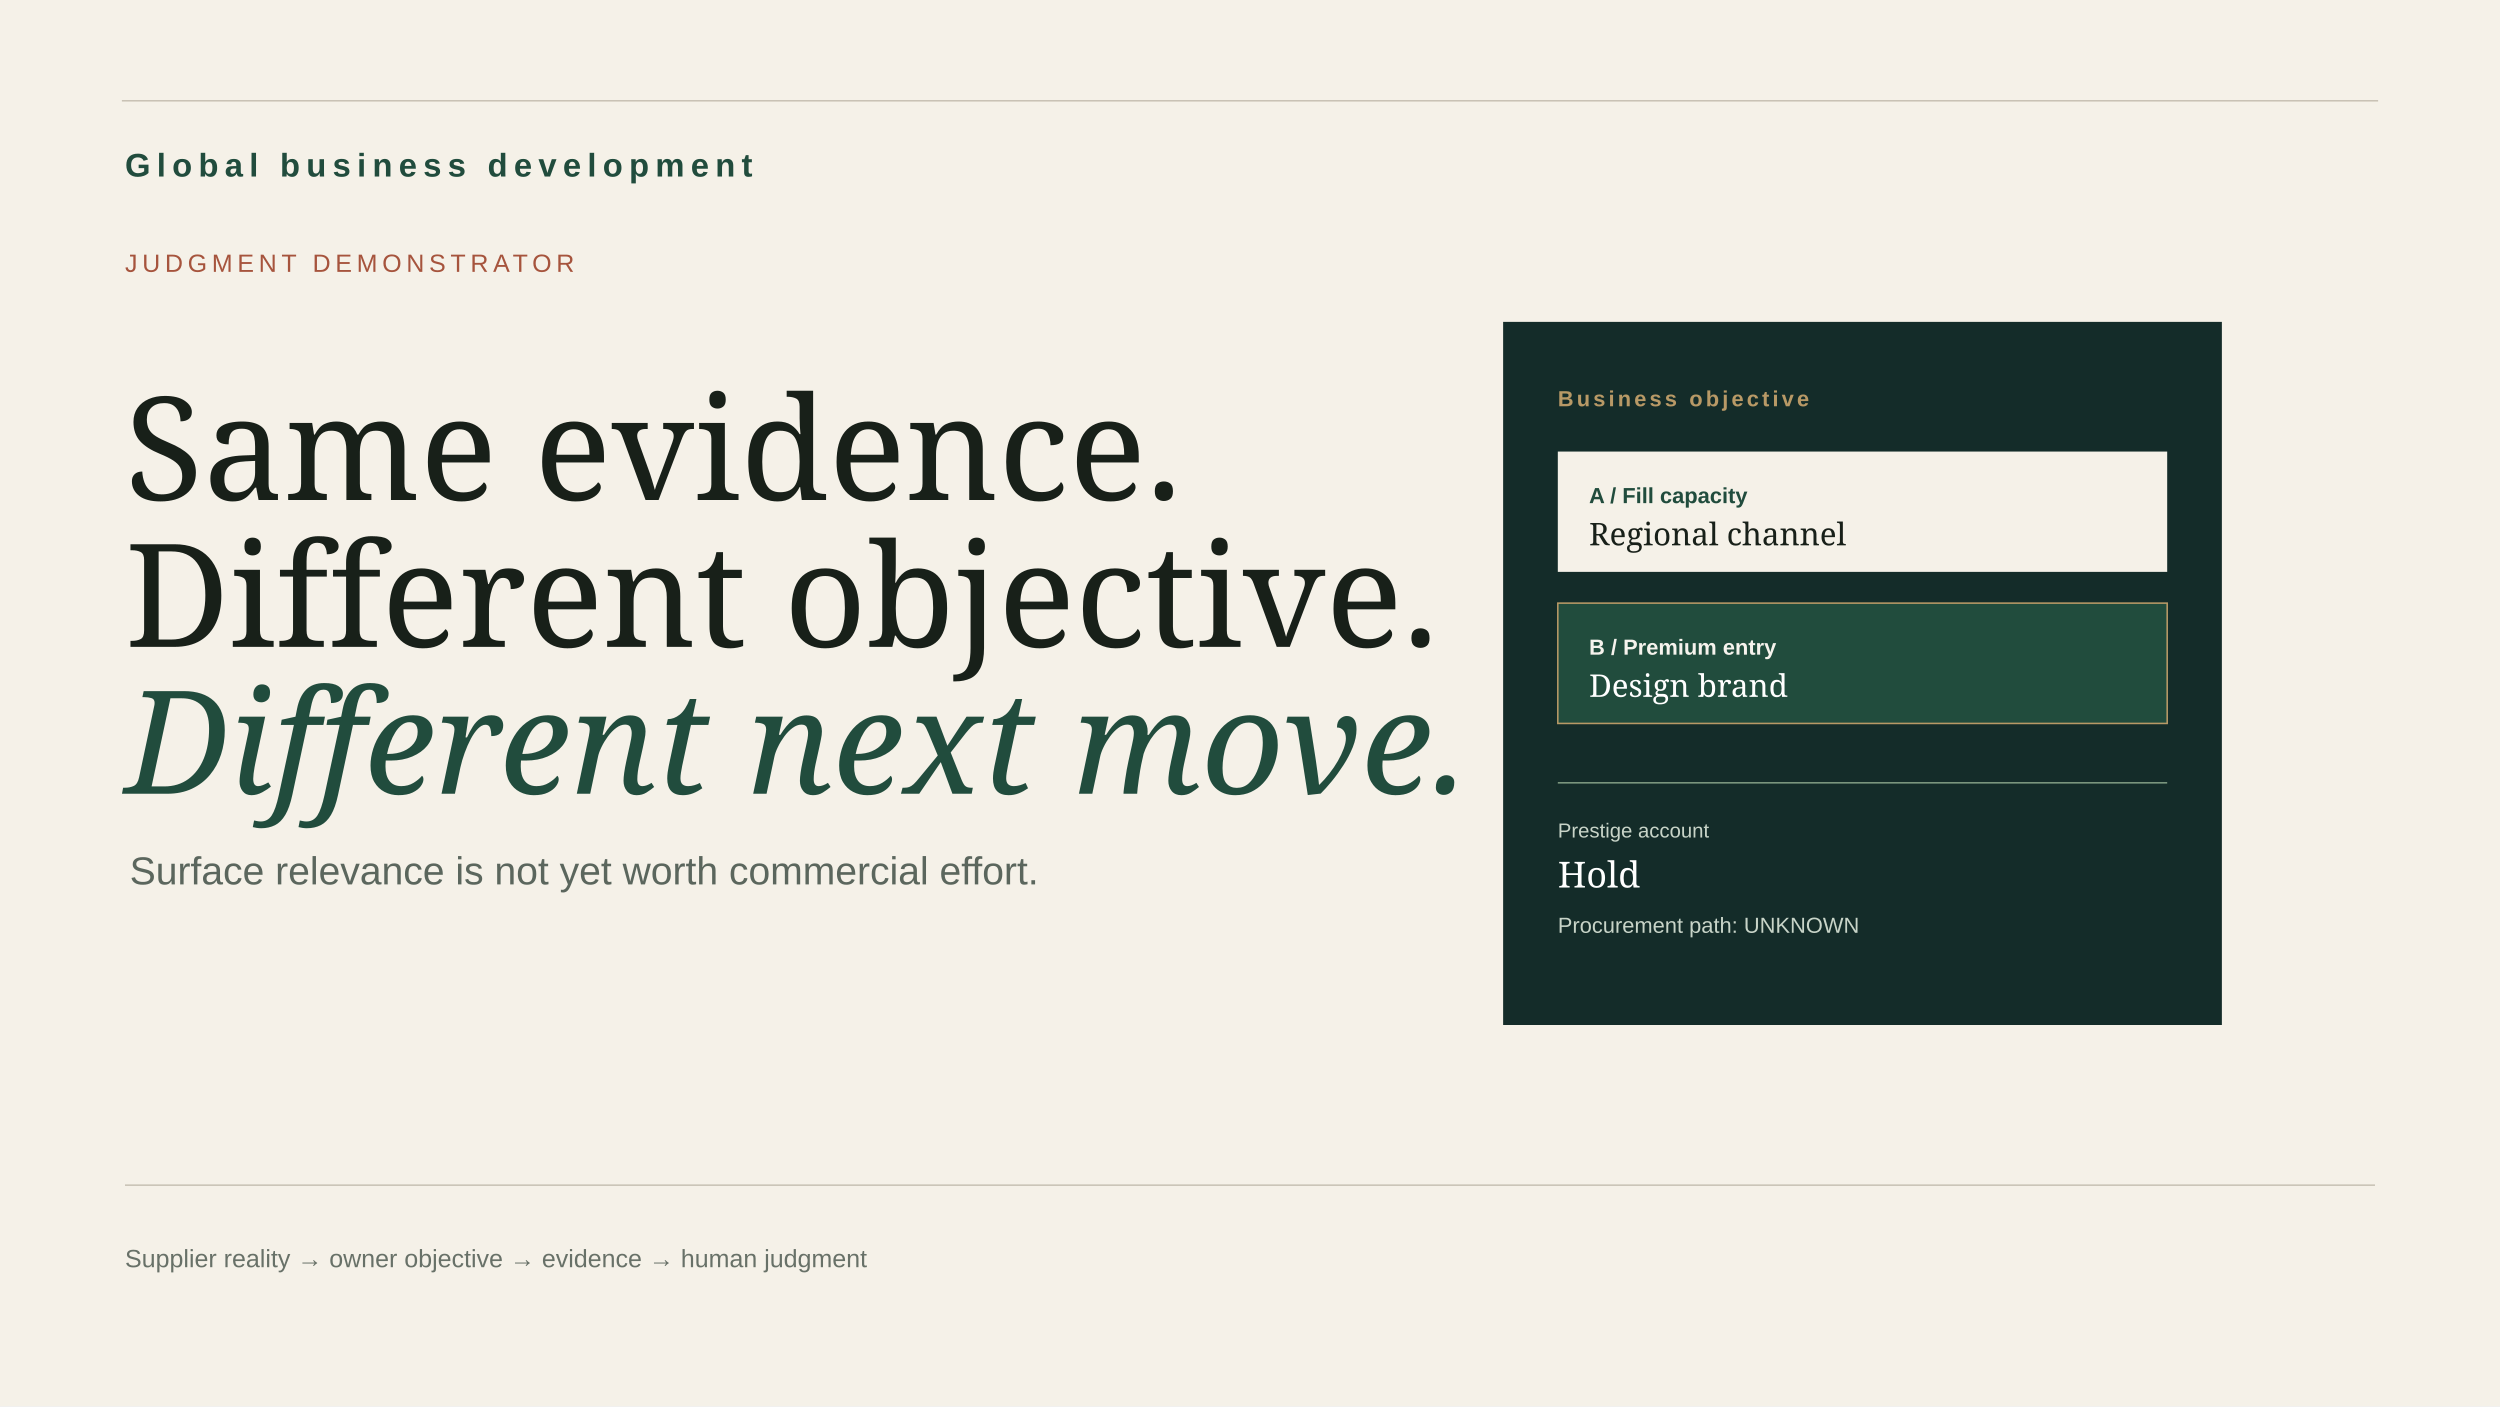
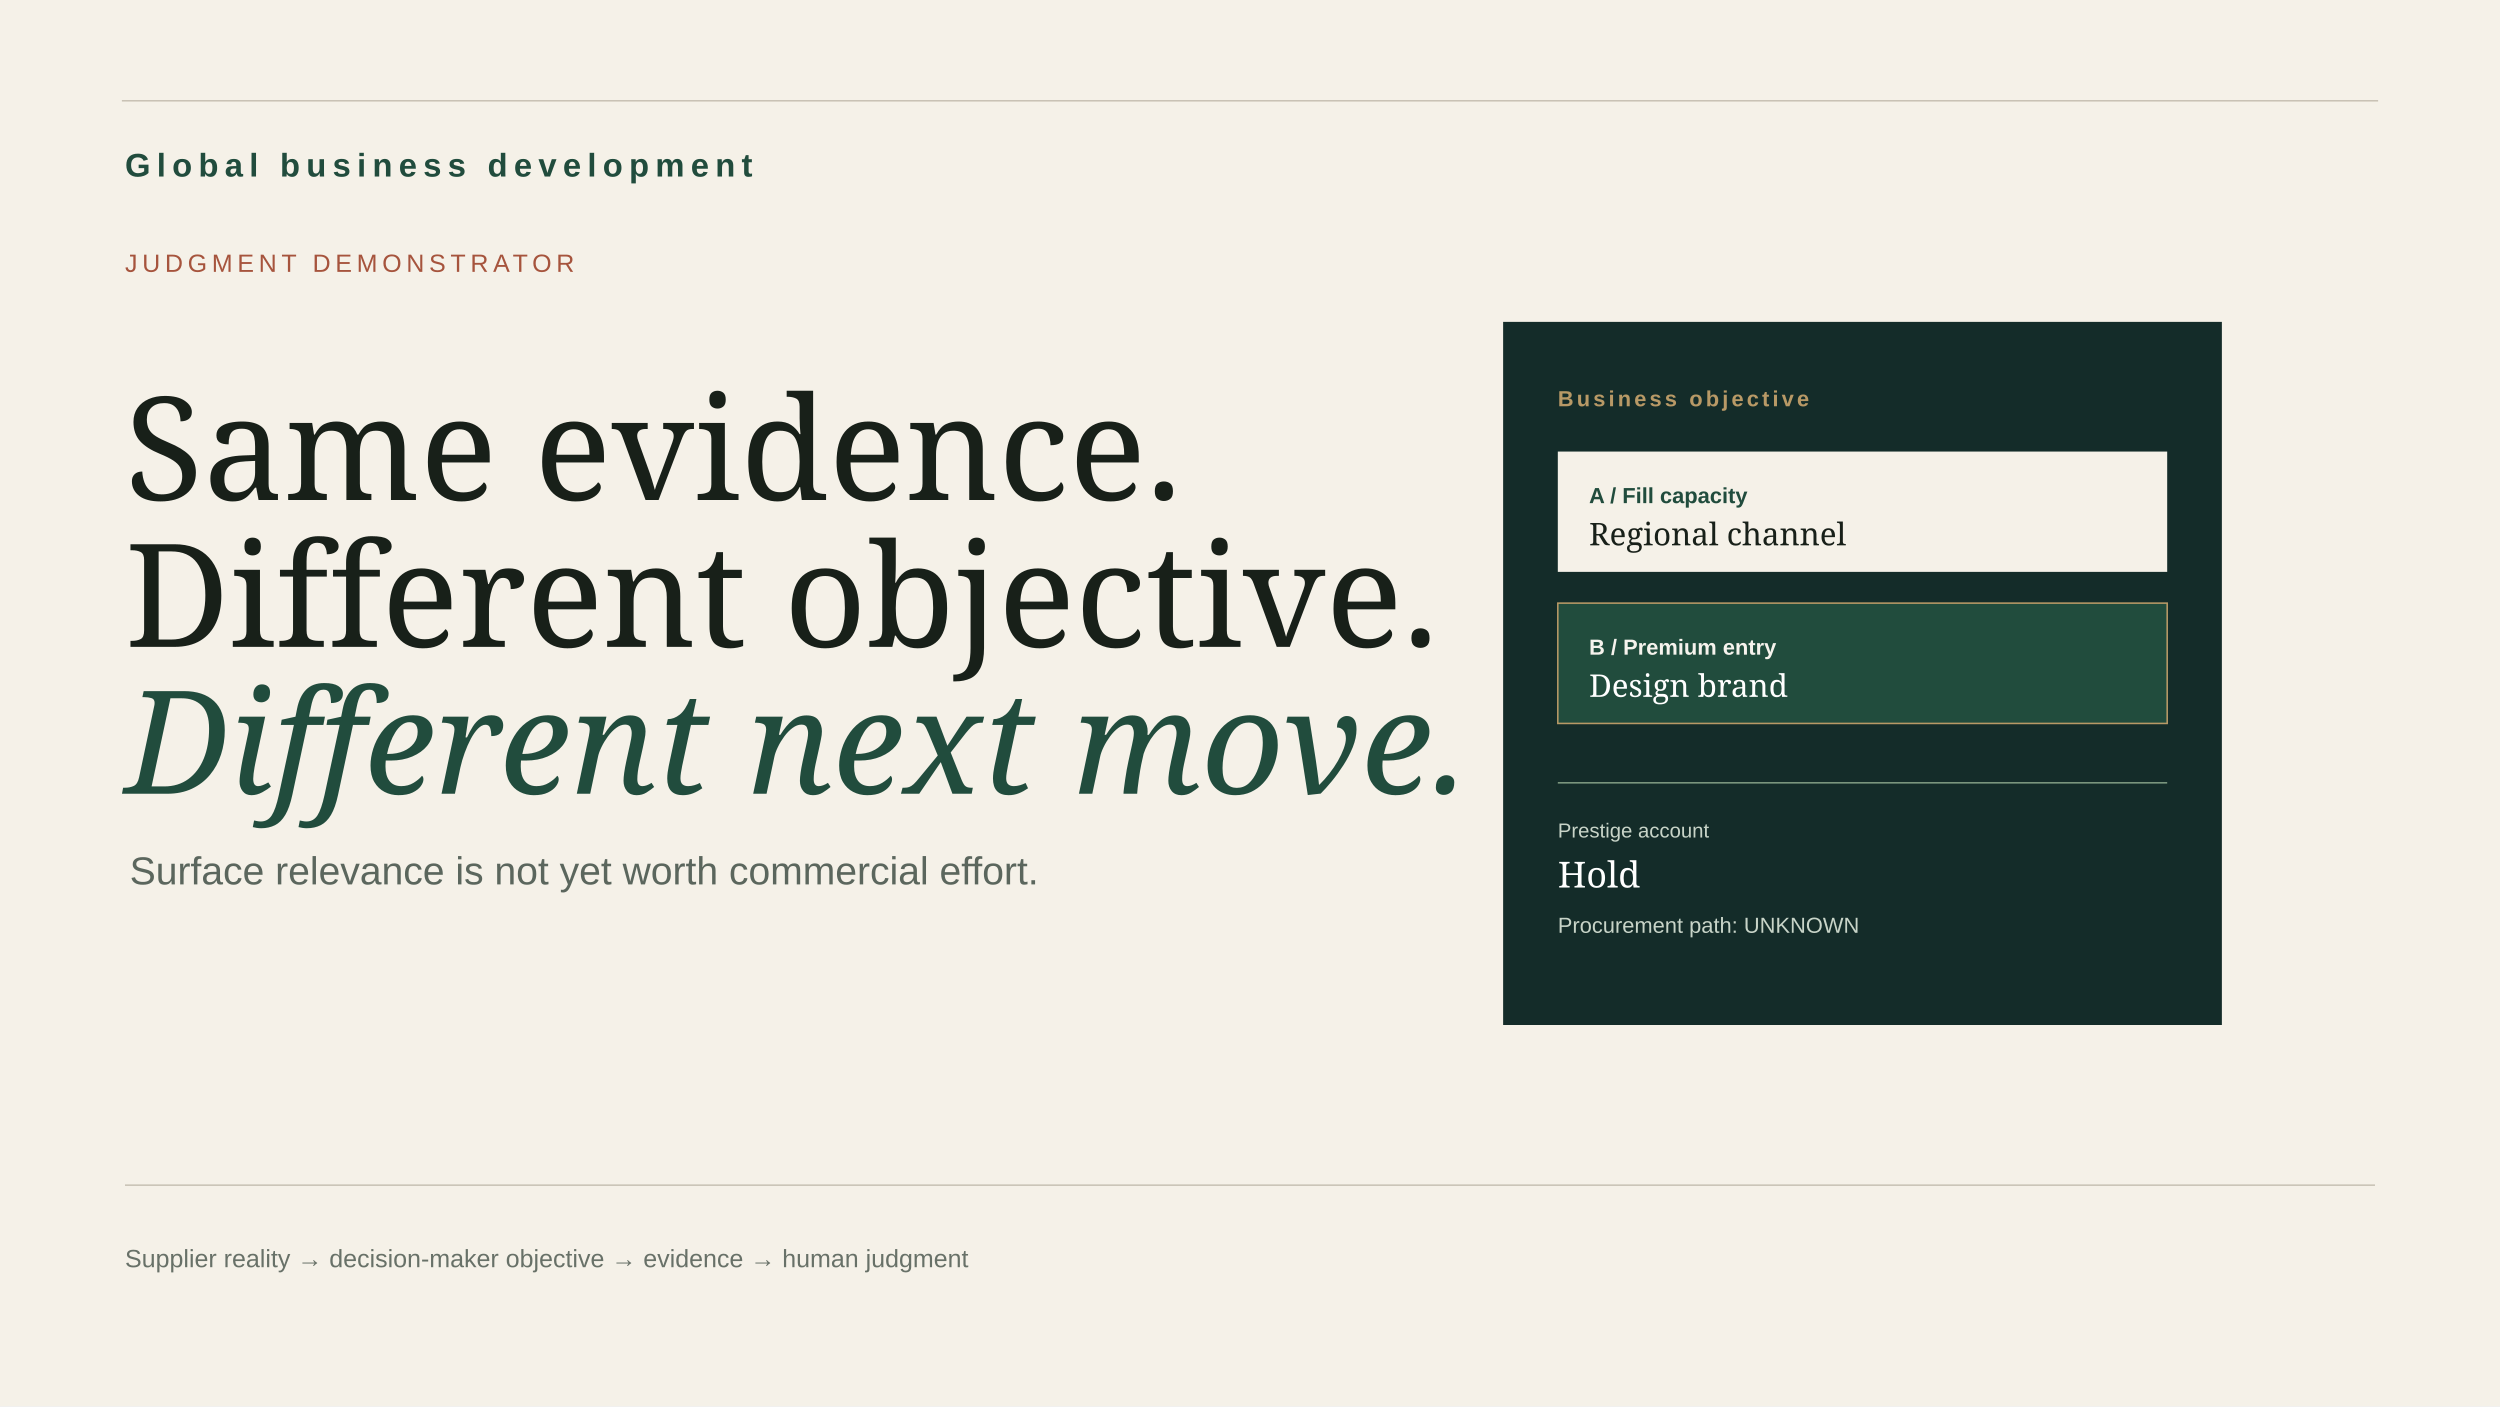
<svg xmlns="http://www.w3.org/2000/svg" viewBox="0 0 1600 900" role="img" aria-label="Global Business Development decision demonstrator cover">
  <rect width="1600" height="900" fill="#f5f1e8" />
  <rect x="78" y="64" width="1444" height="1" fill="#c9c2b5" />
  <text x="80" y="113" fill="#214c3d" font-family="Arial, sans-serif" font-size="21" font-weight="700" letter-spacing="4">Global business development</text>
  <text x="80" y="174" fill="#a6543d" font-family="Arial, sans-serif" font-size="16" letter-spacing="3">JUDGMENT DEMONSTRATOR</text>
  <text x="80" y="320" fill="#182019" font-family="Georgia, serif" font-size="92">Same evidence.</text>
  <text x="80" y="414" fill="#182019" font-family="Georgia, serif" font-size="92">Different objective.</text>
  <text x="80" y="508" fill="#214c3d" font-family="Georgia, serif" font-size="92" font-style="italic">Different next move.</text>
  <text x="83" y="566" fill="#5b665d" font-family="Arial, sans-serif" font-size="25">Surface relevance is not yet worth commercial effort.</text>
  <g transform="translate(962 206)">
    <rect width="460" height="450" fill="#142C29" />
    <text x="35" y="54" fill="#B89966" font-family="Arial, sans-serif" font-size="14" font-weight="700" letter-spacing="2">Business objective</text>
    <rect x="35" y="83" width="390" height="77" fill="#f5f1e8" />
    <text x="55" y="116" fill="#214c3d" font-family="Arial, sans-serif" font-size="14" font-weight="700">A / Fill capacity</text>
    <text x="55" y="143" fill="#182019" font-family="Georgia, serif" font-size="20">Regional channel</text>
    <rect x="35" y="180" width="390" height="77" fill="#214c3d" stroke="#B89966" />
    <text x="55" y="213" fill="#F6F3ED" font-family="Arial, sans-serif" font-size="14" font-weight="700">B / Premium entry</text>
    <text x="55" y="240" fill="#fff" font-family="Georgia, serif" font-size="20">Design brand</text>
    <line x1="35" x2="425" y1="295" y2="295" stroke="#7c987f" />
    <text x="35" y="330" fill="#c8d4c8" font-family="Arial, sans-serif" font-size="13">Prestige account</text>
    <text x="35" y="362" fill="#fff" font-family="Georgia, serif" font-size="23">Hold</text>
    <text x="35" y="391" fill="#c8d4c8" font-family="Arial, sans-serif" font-size="14">Procurement path: UNKNOWN</text>
  </g>
  <rect x="80" y="758" width="1440" height="1" fill="#c9c2b5" />
-   <text x="80" y="811" fill="#687168" font-family="Arial, sans-serif" font-size="16">Supplier reality  →  owner objective  →  evidence  →  human judgment</text>
+   <text x="80" y="811" fill="#687168" font-family="Arial, sans-serif" font-size="16">Supplier reality  →  decision-maker objective  →  evidence  →  human judgment</text>
</svg>
